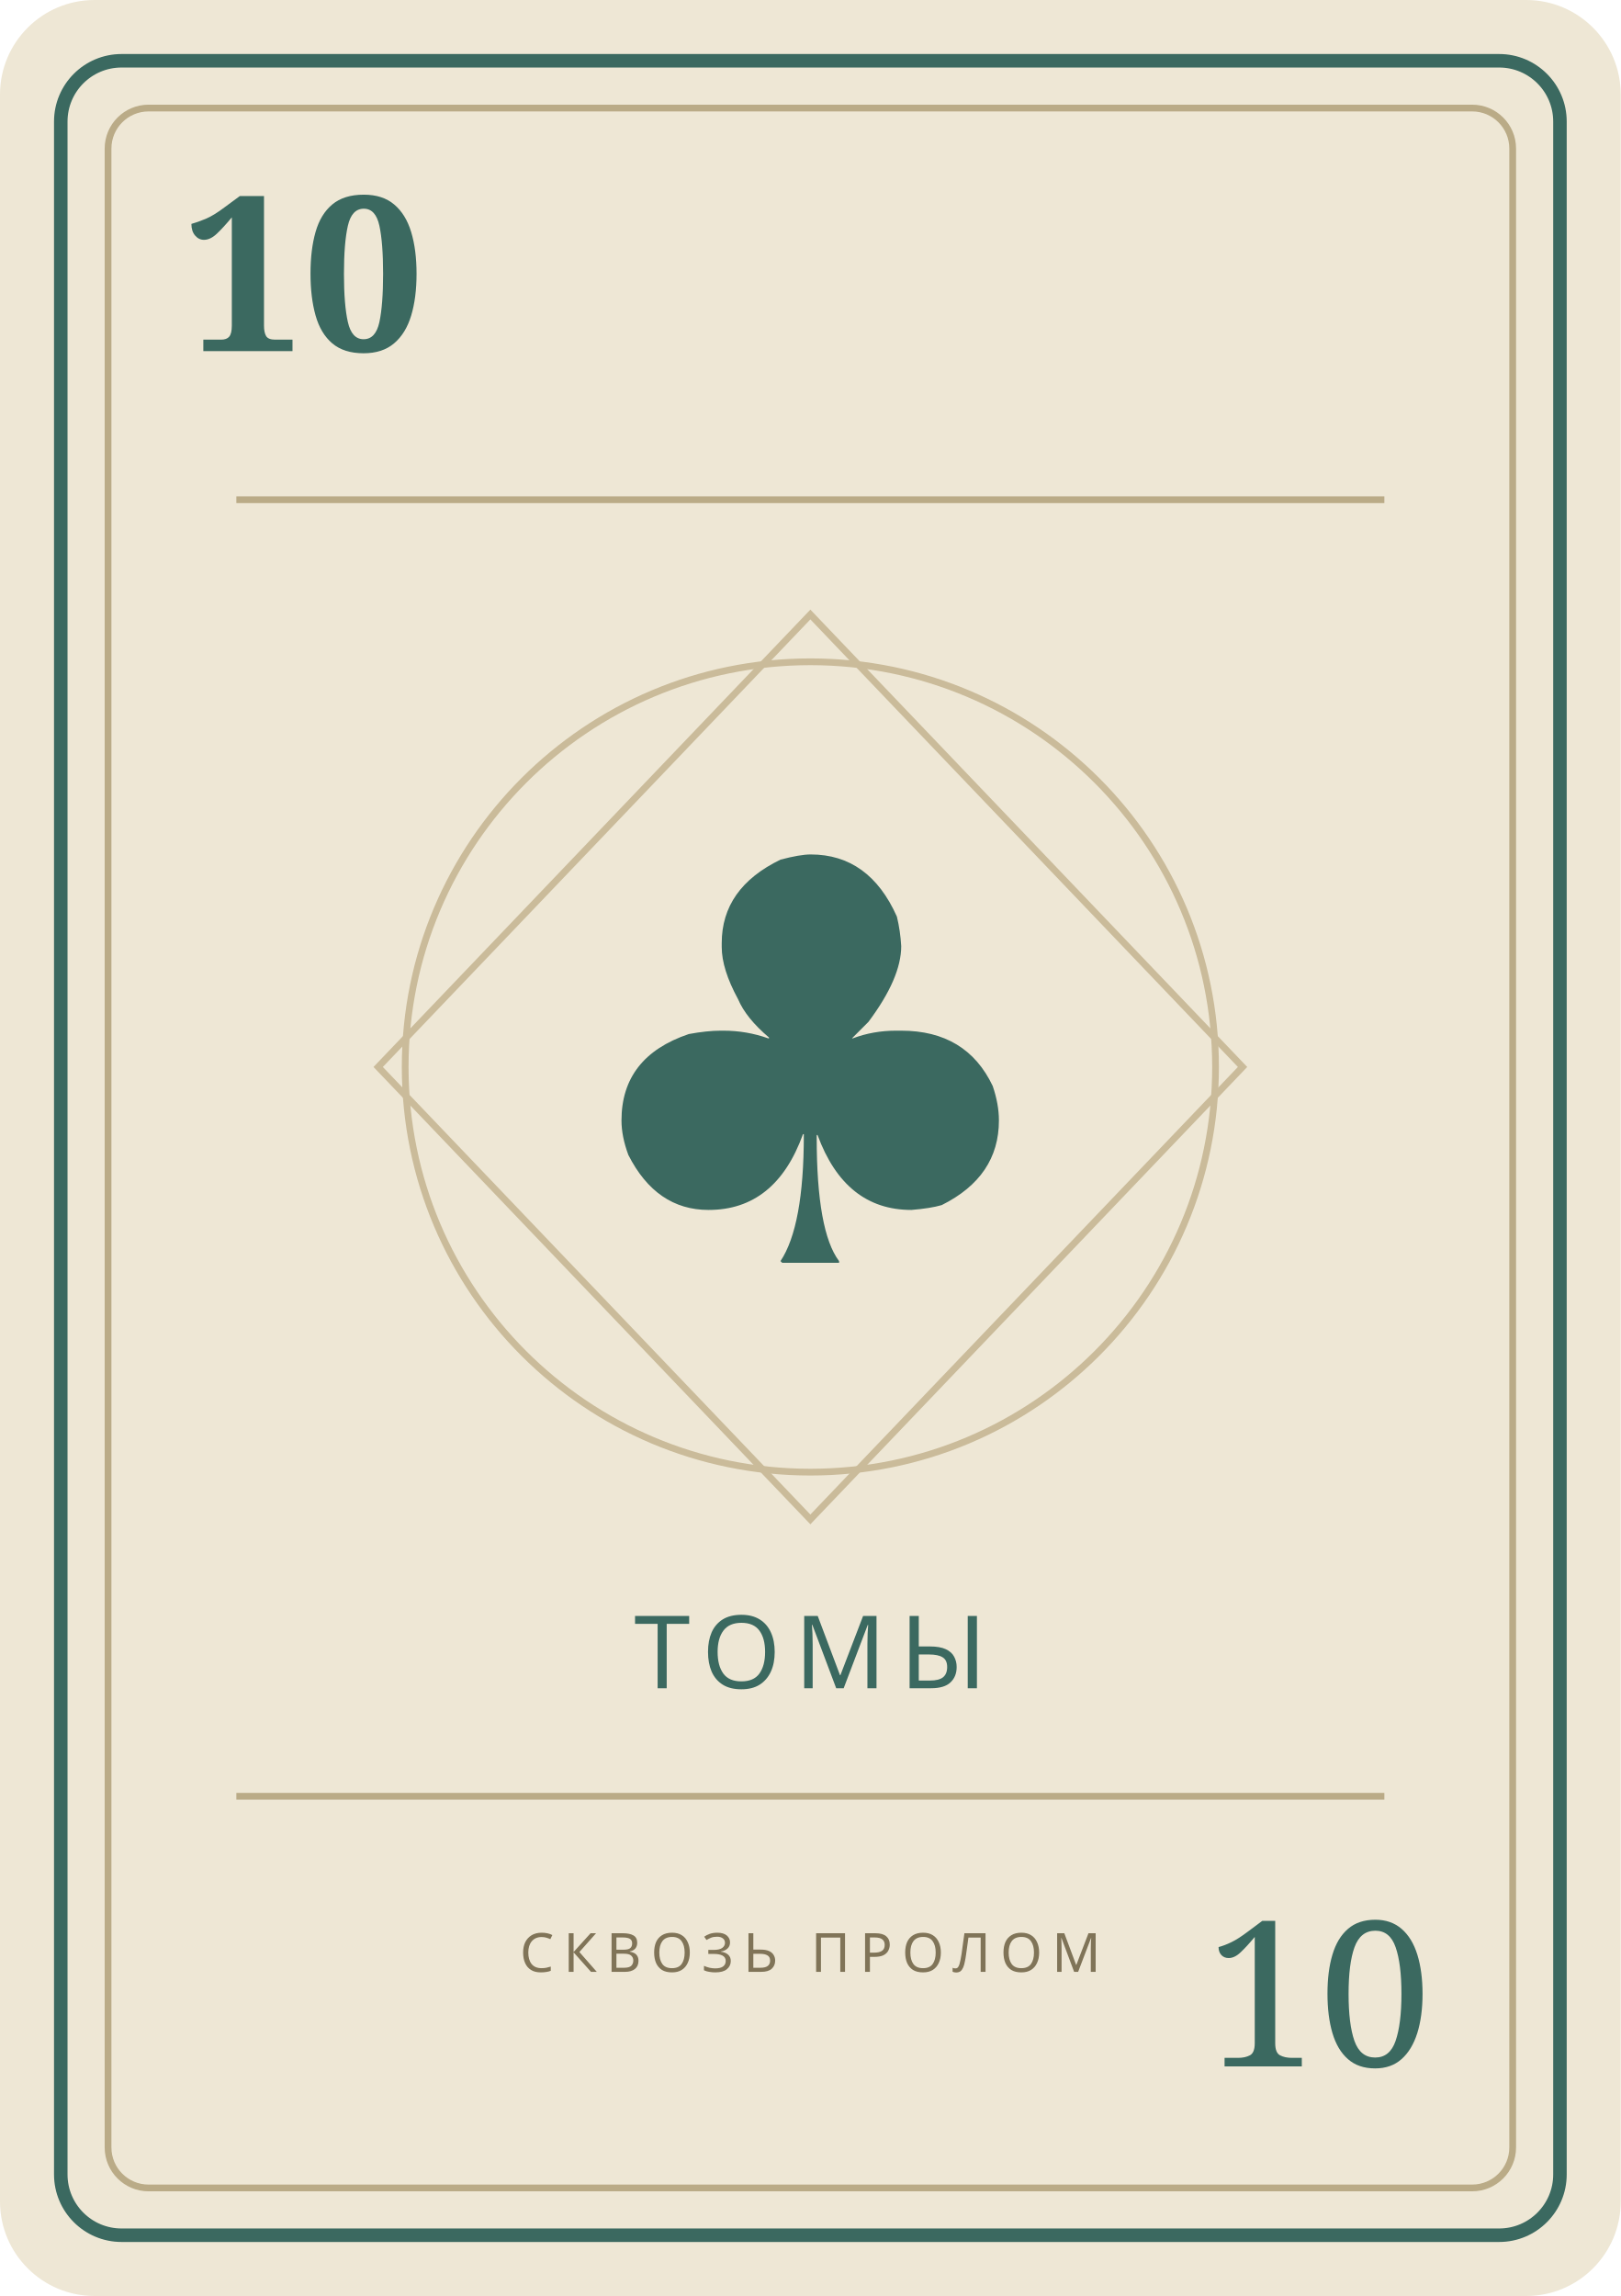
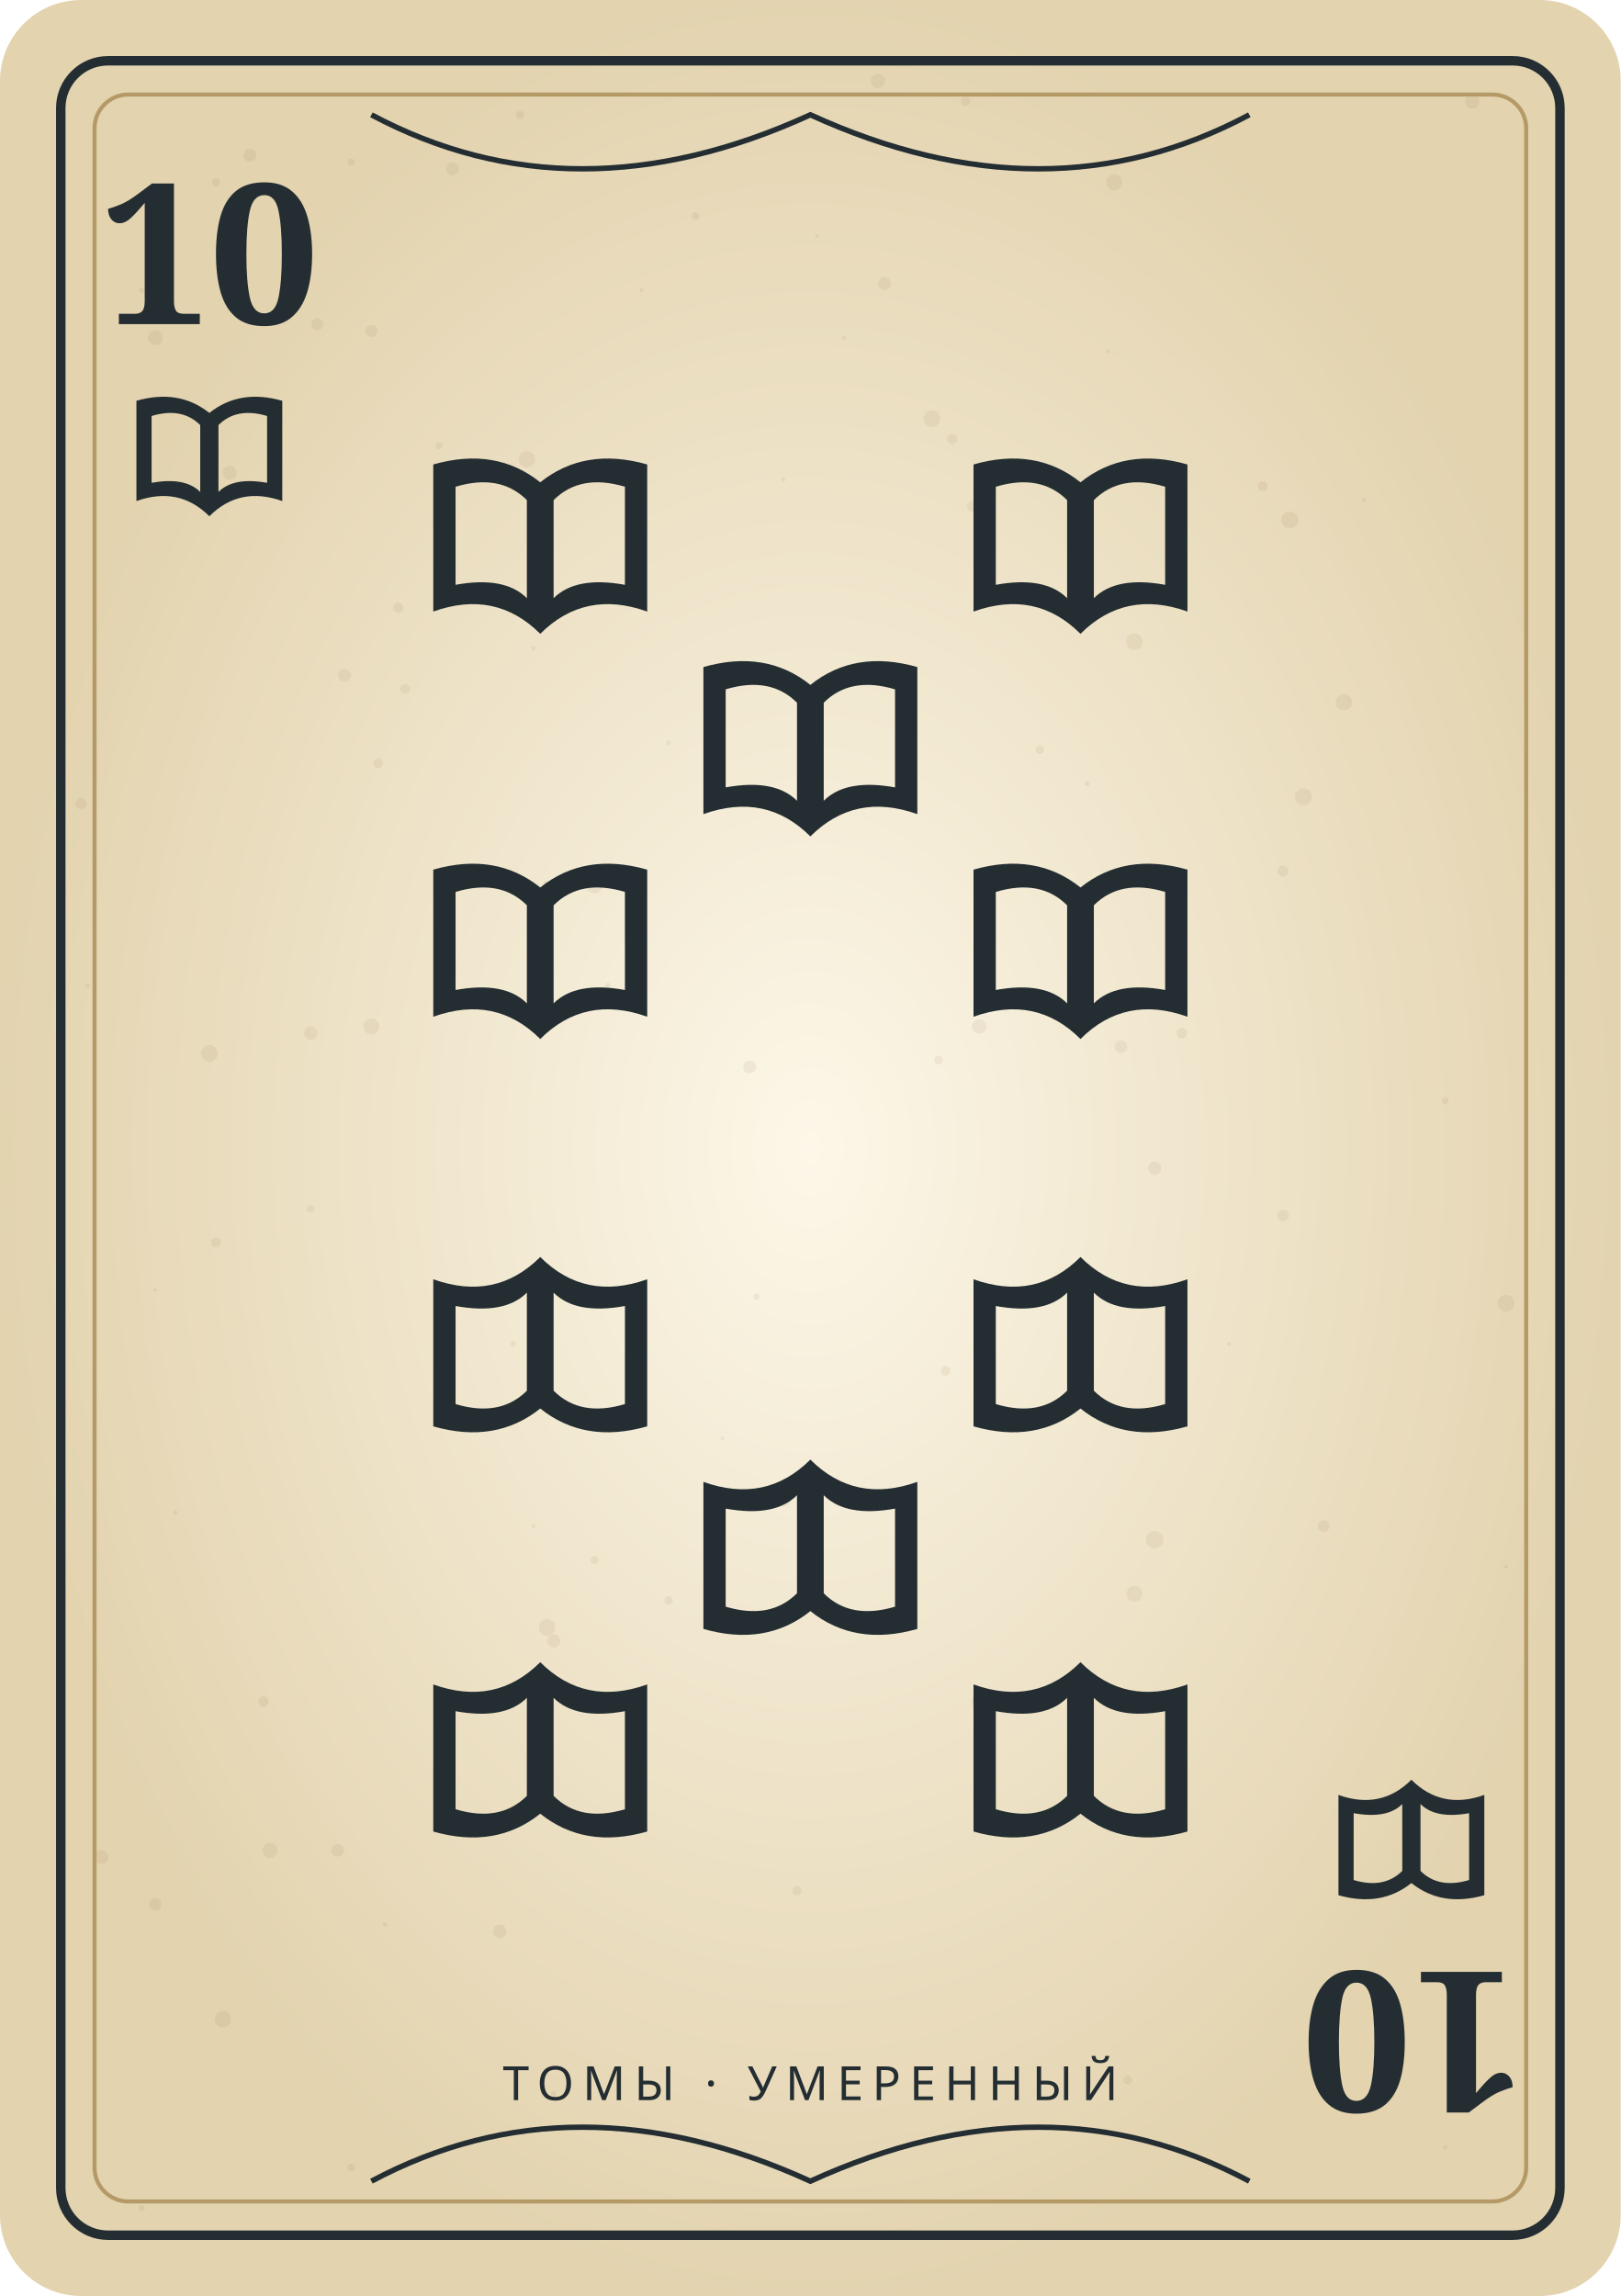
<svg xmlns="http://www.w3.org/2000/svg" width="240" height="340" viewBox="0 0 240 340">
-   <rect width="240" height="340" rx="14" fill="#eee7d5" />
-   <rect x="9" y="9" width="222" height="322" rx="9" fill="none" stroke="#3b6960" stroke-width="2" />
-   <rect x="16" y="16" width="208" height="308" rx="6" fill="none" stroke="#baab87" />
-   <path d="M35 74H205M35 266H205" stroke="#baab87" />
-   <text x="27" y="52" font-family="Georgia,serif" font-weight="bold" font-size="32" fill="#3b6960">10</text>
-   <text x="212" y="306" text-anchor="end" font-family="Georgia,serif" font-size="30" fill="#3b6960">10</text>
-   <circle cx="120" cy="158" r="60" fill="none" stroke="#cabb9a" />
-   <path d="M120 91L184 158L120 225L56 158Z" fill="none" stroke="#cabb9a" />
-   <text x="120" y="187" text-anchor="middle" font-family="Georgia,serif" font-size="83" fill="#3b6960">♣</text>
-   <text x="120" y="250" text-anchor="middle" font-family="sans-serif" font-size="15" letter-spacing="2" fill="#3b6960">ТОМЫ</text>
-   <text x="120" y="292" text-anchor="middle" font-family="sans-serif" font-size="8" letter-spacing="1.4" fill="#807458">СКВОЗЬ ПРОЛОМ</text>
+   <defs>
+     <radialGradient id="paper">
+       <stop stop-color="#fcf7e8" />
+       <stop offset="1" stop-color="#e3d3af" />
+     </radialGradient>
+   </defs>
+   <rect width="240" height="340" rx="12" fill="url(#paper)" />
+   <circle cx="164" cy="52" r="0.29" fill="#806342" opacity=".09" />
+   <circle cx="111" cy="158" r="0.95" fill="#806342" opacity=".09" />
+   <circle cx="23" cy="191" r="0.26" fill="#806342" opacity=".09" />
+   <circle cx="130" cy="12" r="1.06" fill="#806342" opacity=".09" />
+   <circle cx="32" cy="27" r="0.58" fill="#806342" opacity=".09" />
+   <circle cx="13" cy="146" r="0.34" fill="#806342" opacity=".09" />
+   <circle cx="77" cy="17" r="0.60" fill="#806342" opacity=".09" />
+   <circle cx="39" cy="252" r="0.77" fill="#806342" opacity=".09" />
+   <circle cx="167" cy="308" r="0.68" fill="#806342" opacity=".09" />
+   <circle cx="40" cy="274" r="1.11" fill="#806342" opacity=".09" />
+   <circle cx="76" cy="199" r="0.41" fill="#806342" opacity=".09" />
+   <circle cx="118" cy="280" r="0.69" fill="#806342" opacity=".09" />
+   <circle cx="166" cy="155" r="0.94" fill="#806342" opacity=".09" />
+   <circle cx="46" cy="179" r="0.55" fill="#806342" opacity=".09" />
+   <circle cx="99" cy="110" r="0.35" fill="#806342" opacity=".09" />
+   <circle cx="165" cy="27" r="1.20" fill="#806342" opacity=".09" />
+   <circle cx="144" cy="75" r="0.78" fill="#806342" opacity=".09" />
+   <circle cx="79" cy="226" r="0.28" fill="#806342" opacity=".09" />
+   <circle cx="107" cy="119" r="0.87" fill="#806342" opacity=".09" />
+   <circle cx="81" cy="131" r="0.58" fill="#806342" opacity=".09" />
+   <circle cx="37" cy="23" r="0.96" fill="#806342" opacity=".09" />
+   <circle cx="88" cy="131" r="1.28" fill="#806342" opacity=".09" />
+   <circle cx="116" cy="71" r="0.30" fill="#806342" opacity=".09" />
+   <circle cx="187" cy="72" r="0.73" fill="#806342" opacity=".09" />
+   <circle cx="55" cy="49" r="0.91" fill="#806342" opacity=".09" />
+   <circle cx="32" cy="184" r="0.74" fill="#806342" opacity=".09" />
+   <circle cx="190" cy="129" r="0.81" fill="#806342" opacity=".09" />
+   <circle cx="199" cy="104" r="1.21" fill="#806342" opacity=".09" />
+   <circle cx="23" cy="50" r="1.10" fill="#806342" opacity=".09" />
+   <circle cx="47" cy="48" r="0.89" fill="#806342" opacity=".09" />
+   <circle cx="82" cy="243" r="0.99" fill="#806342" opacity=".09" />
+   <circle cx="139" cy="157" r="0.64" fill="#806342" opacity=".09" />
+   <circle cx="145" cy="152" r="1.06" fill="#806342" opacity=".09" />
+   <circle cx="141" cy="65" r="0.77" fill="#806342" opacity=".09" />
+   <circle cx="33" cy="299" r="1.23" fill="#806342" opacity=".09" />
+   <circle cx="196" cy="226" r="0.87" fill="#806342" opacity=".09" />
+   <circle cx="23" cy="35" r="0.64" fill="#806342" opacity=".09" />
+   <circle cx="90" cy="146" r="0.47" fill="#806342" opacity=".09" />
+   <circle cx="125" cy="50" r="0.31" fill="#806342" opacity=".09" />
+   <circle cx="74" cy="286" r="1.00" fill="#806342" opacity=".09" />
+   <circle cx="79" cy="96" r="0.35" fill="#806342" opacity=".09" />
+   <circle cx="66" cy="205" r="0.67" fill="#806342" opacity=".09" />
+   <circle cx="31" cy="156" r="1.24" fill="#806342" opacity=".09" />
+   <circle cx="34" cy="70" r="1.04" fill="#806342" opacity=".09" />
+   <circle cx="218" cy="15" r="1.08" fill="#806342" opacity=".09" />
+   <circle cx="112" cy="192" r="0.48" fill="#806342" opacity=".09" />
+   <circle cx="193" cy="118" r="1.25" fill="#806342" opacity=".09" />
+   <circle cx="46" cy="153" r="0.99" fill="#806342" opacity=".09" />
+   <circle cx="21" cy="43" r="0.42" fill="#806342" opacity=".09" />
+   <circle cx="175" cy="153" r="0.77" fill="#806342" opacity=".09" />
+   <circle cx="202" cy="74" r="0.29" fill="#806342" opacity=".09" />
+   <circle cx="107" cy="213" r="0.26" fill="#806342" opacity=".09" />
+   <circle cx="140" cy="203" r="0.71" fill="#806342" opacity=".09" />
+   <circle cx="168" cy="236" r="1.17" fill="#806342" opacity=".09" />
+   <circle cx="168" cy="95" r="1.23" fill="#806342" opacity=".09" />
+   <circle cx="95" cy="43" r="0.28" fill="#806342" opacity=".09" />
+   <circle cx="171" cy="173" r="0.98" fill="#806342" opacity=".09" />
+   <circle cx="52" cy="321" r="0.58" fill="#806342" opacity=".09" />
+   <circle cx="15" cy="275" r="1.02" fill="#806342" opacity=".09" />
+   <circle cx="78" cy="68" r="1.22" fill="#806342" opacity=".09" />
+   <circle cx="81" cy="241" r="1.22" fill="#806342" opacity=".09" />
+   <circle cx="65" cy="66" r="0.54" fill="#806342" opacity=".09" />
+   <circle cx="145" cy="252" r="1.10" fill="#806342" opacity=".09" />
+   <circle cx="43" cy="46" r="0.52" fill="#806342" opacity=".09" />
+   <circle cx="79" cy="132" r="1.12" fill="#806342" opacity=".09" />
+   <circle cx="138" cy="62" r="1.23" fill="#806342" opacity=".09" />
+   <circle cx="99" cy="237" r="0.63" fill="#806342" opacity=".09" />
+   <circle cx="59" cy="90" r="0.76" fill="#806342" opacity=".09" />
+   <circle cx="223" cy="232" r="0.31" fill="#806342" opacity=".09" />
+   <circle cx="56" cy="113" r="0.73" fill="#806342" opacity=".09" />
+   <circle cx="214" cy="318" r="0.33" fill="#806342" opacity=".09" />
+   <circle cx="12" cy="119" r="0.84" fill="#806342" opacity=".09" />
+   <circle cx="51" cy="100" r="0.95" fill="#806342" opacity=".09" />
+   <circle cx="161" cy="116" r="0.37" fill="#806342" opacity=".09" />
+   <circle cx="182" cy="199" r="0.30" fill="#806342" opacity=".09" />
+   <circle cx="26" cy="224" r="0.32" fill="#806342" opacity=".09" />
+   <circle cx="23" cy="282" r="0.92" fill="#806342" opacity=".09" />
+   <circle cx="60" cy="102" r="0.74" fill="#806342" opacity=".09" />
+   <circle cx="52" cy="24" r="0.53" fill="#806342" opacity=".09" />
+   <circle cx="154" cy="111" r="0.65" fill="#806342" opacity=".09" />
+   <circle cx="55" cy="152" r="1.17" fill="#806342" opacity=".09" />
+   <circle cx="116" cy="222" r="1.11" fill="#806342" opacity=".09" />
+   <circle cx="173" cy="270" r="0.91" fill="#806342" opacity=".09" />
+   <circle cx="223" cy="193" r="1.24" fill="#806342" opacity=".09" />
+   <circle cx="50" cy="274" r="0.94" fill="#806342" opacity=".09" />
+   <circle cx="171" cy="228" r="1.29" fill="#806342" opacity=".09" />
+   <circle cx="21" cy="327" r="0.45" fill="#806342" opacity=".09" />
+   <circle cx="190" cy="180" r="0.85" fill="#806342" opacity=".09" />
+   <circle cx="159" cy="90" r="0.35" fill="#806342" opacity=".09" />
+   <circle cx="160" cy="90" r="0.57" fill="#806342" opacity=".09" />
+   <circle cx="143" cy="15" r="0.68" fill="#806342" opacity=".09" />
+   <circle cx="121" cy="35" r="0.27" fill="#806342" opacity=".09" />
+   <circle cx="67" cy="25" r="0.96" fill="#806342" opacity=".09" />
+   <circle cx="131" cy="42" r="0.97" fill="#806342" opacity=".09" />
+   <circle cx="88" cy="231" r="0.59" fill="#806342" opacity=".09" />
+   <circle cx="103" cy="32" r="0.58" fill="#806342" opacity=".09" />
+   <circle cx="214" cy="163" r="0.51" fill="#806342" opacity=".09" />
+   <circle cx="57" cy="285" r="0.34" fill="#806342" opacity=".09" />
+   <circle cx="82" cy="310" r="0.41" fill="#806342" opacity=".09" />
+   <circle cx="191" cy="77" r="1.26" fill="#806342" opacity=".09" />
+   <rect x="9" y="9" width="222" height="322" rx="7" fill="none" stroke="#242e32" stroke-width="1.4" />
+   <rect x="14" y="14" width="212" height="312" rx="5" fill="none" stroke="#b59a68" stroke-width=".6" />
+   <path d="M55 17Q85 33 120 17Q155 33 185 17M55 323Q85 307 120 323Q155 307 185 323" fill="none" stroke="#242e32" stroke-width=".8" />
+   <text x="31" y="48" text-anchor="middle" font-family="Georgia,serif" font-weight="bold" font-size="29" fill="#242e32">10</text>
+   <g transform="translate(31 67) rotate(0) scale(0.45)">
+     <path d="M-24-17Q-10-21 0-13Q10-21 24-17V16Q10 11 0 21Q-10 11-24 16ZM-19-12V10Q-8 8-3 13V-9Q-9-15-19-12ZM19-12Q9-15 3-9V13Q8 8 19 10Z" fill="#242e32" fill-rule="evenodd" />
+   </g>
+   <g transform="rotate(180 120 170)">
+     <text x="31" y="48" text-anchor="middle" font-family="Georgia,serif" font-weight="bold" font-size="29" fill="#242e32">10</text>
+     <g transform="translate(31 67) rotate(0) scale(0.45)">
+       <path d="M-24-17Q-10-21 0-13Q10-21 24-17V16Q10 11 0 21Q-10 11-24 16ZM-19-12V10Q-8 8-3 13V-9Q-9-15-19-12ZM19-12Q9-15 3-9V13Q8 8 19 10Z" fill="#242e32" fill-rule="evenodd" />
+     </g>
+   </g>
+   <g transform="translate(80 80) rotate(0) scale(0.66)">
+     <path d="M-24-17Q-10-21 0-13Q10-21 24-17V16Q10 11 0 21Q-10 11-24 16ZM-19-12V10Q-8 8-3 13V-9Q-9-15-19-12ZM19-12Q9-15 3-9V13Q8 8 19 10Z" fill="#242e32" fill-rule="evenodd" />
+   </g>
+   <g transform="translate(160 80) rotate(0) scale(0.66)">
+     <path d="M-24-17Q-10-21 0-13Q10-21 24-17V16Q10 11 0 21Q-10 11-24 16ZM-19-12V10Q-8 8-3 13V-9Q-9-15-19-12ZM19-12Q9-15 3-9V13Q8 8 19 10Z" fill="#242e32" fill-rule="evenodd" />
+   </g>
+   <g transform="translate(120 110) rotate(0) scale(0.66)">
+     <path d="M-24-17Q-10-21 0-13Q10-21 24-17V16Q10 11 0 21Q-10 11-24 16ZM-19-12V10Q-8 8-3 13V-9Q-9-15-19-12ZM19-12Q9-15 3-9V13Q8 8 19 10Z" fill="#242e32" fill-rule="evenodd" />
+   </g>
+   <g transform="translate(80 140) rotate(0) scale(0.66)">
+     <path d="M-24-17Q-10-21 0-13Q10-21 24-17V16Q10 11 0 21Q-10 11-24 16ZM-19-12V10Q-8 8-3 13V-9Q-9-15-19-12ZM19-12Q9-15 3-9V13Q8 8 19 10Z" fill="#242e32" fill-rule="evenodd" />
+   </g>
+   <g transform="translate(160 140) rotate(0) scale(0.66)">
+     <path d="M-24-17Q-10-21 0-13Q10-21 24-17V16Q10 11 0 21Q-10 11-24 16ZM-19-12V10Q-8 8-3 13V-9Q-9-15-19-12ZM19-12Q9-15 3-9V13Q8 8 19 10Z" fill="#242e32" fill-rule="evenodd" />
+   </g>
+   <g transform="translate(80 200) rotate(180) scale(0.66)">
+     <path d="M-24-17Q-10-21 0-13Q10-21 24-17V16Q10 11 0 21Q-10 11-24 16ZM-19-12V10Q-8 8-3 13V-9Q-9-15-19-12ZM19-12Q9-15 3-9V13Q8 8 19 10Z" fill="#242e32" fill-rule="evenodd" />
+   </g>
+   <g transform="translate(160 200) rotate(180) scale(0.66)">
+     <path d="M-24-17Q-10-21 0-13Q10-21 24-17V16Q10 11 0 21Q-10 11-24 16ZM-19-12V10Q-8 8-3 13V-9Q-9-15-19-12ZM19-12Q9-15 3-9V13Q8 8 19 10Z" fill="#242e32" fill-rule="evenodd" />
+   </g>
+   <g transform="translate(120 230) rotate(180) scale(0.66)">
+     <path d="M-24-17Q-10-21 0-13Q10-21 24-17V16Q10 11 0 21Q-10 11-24 16ZM-19-12V10Q-8 8-3 13V-9Q-9-15-19-12ZM19-12Q9-15 3-9V13Q8 8 19 10Z" fill="#242e32" fill-rule="evenodd" />
+   </g>
+   <g transform="translate(80 260) rotate(180) scale(0.66)">
+     <path d="M-24-17Q-10-21 0-13Q10-21 24-17V16Q10 11 0 21Q-10 11-24 16ZM-19-12V10Q-8 8-3 13V-9Q-9-15-19-12ZM19-12Q9-15 3-9V13Q8 8 19 10Z" fill="#242e32" fill-rule="evenodd" />
+   </g>
+   <g transform="translate(160 260) rotate(180) scale(0.66)">
+     <path d="M-24-17Q-10-21 0-13Q10-21 24-17V16Q10 11 0 21Q-10 11-24 16ZM-19-12V10Q-8 8-3 13V-9Q-9-15-19-12ZM19-12Q9-15 3-9V13Q8 8 19 10Z" fill="#242e32" fill-rule="evenodd" />
+   </g>
+   <text x="120" y="311" text-anchor="middle" font-family="sans-serif" font-size="7" letter-spacing="1.3" fill="#242e32">ТОМЫ · УМЕРЕННЫЙ</text>
</svg>
